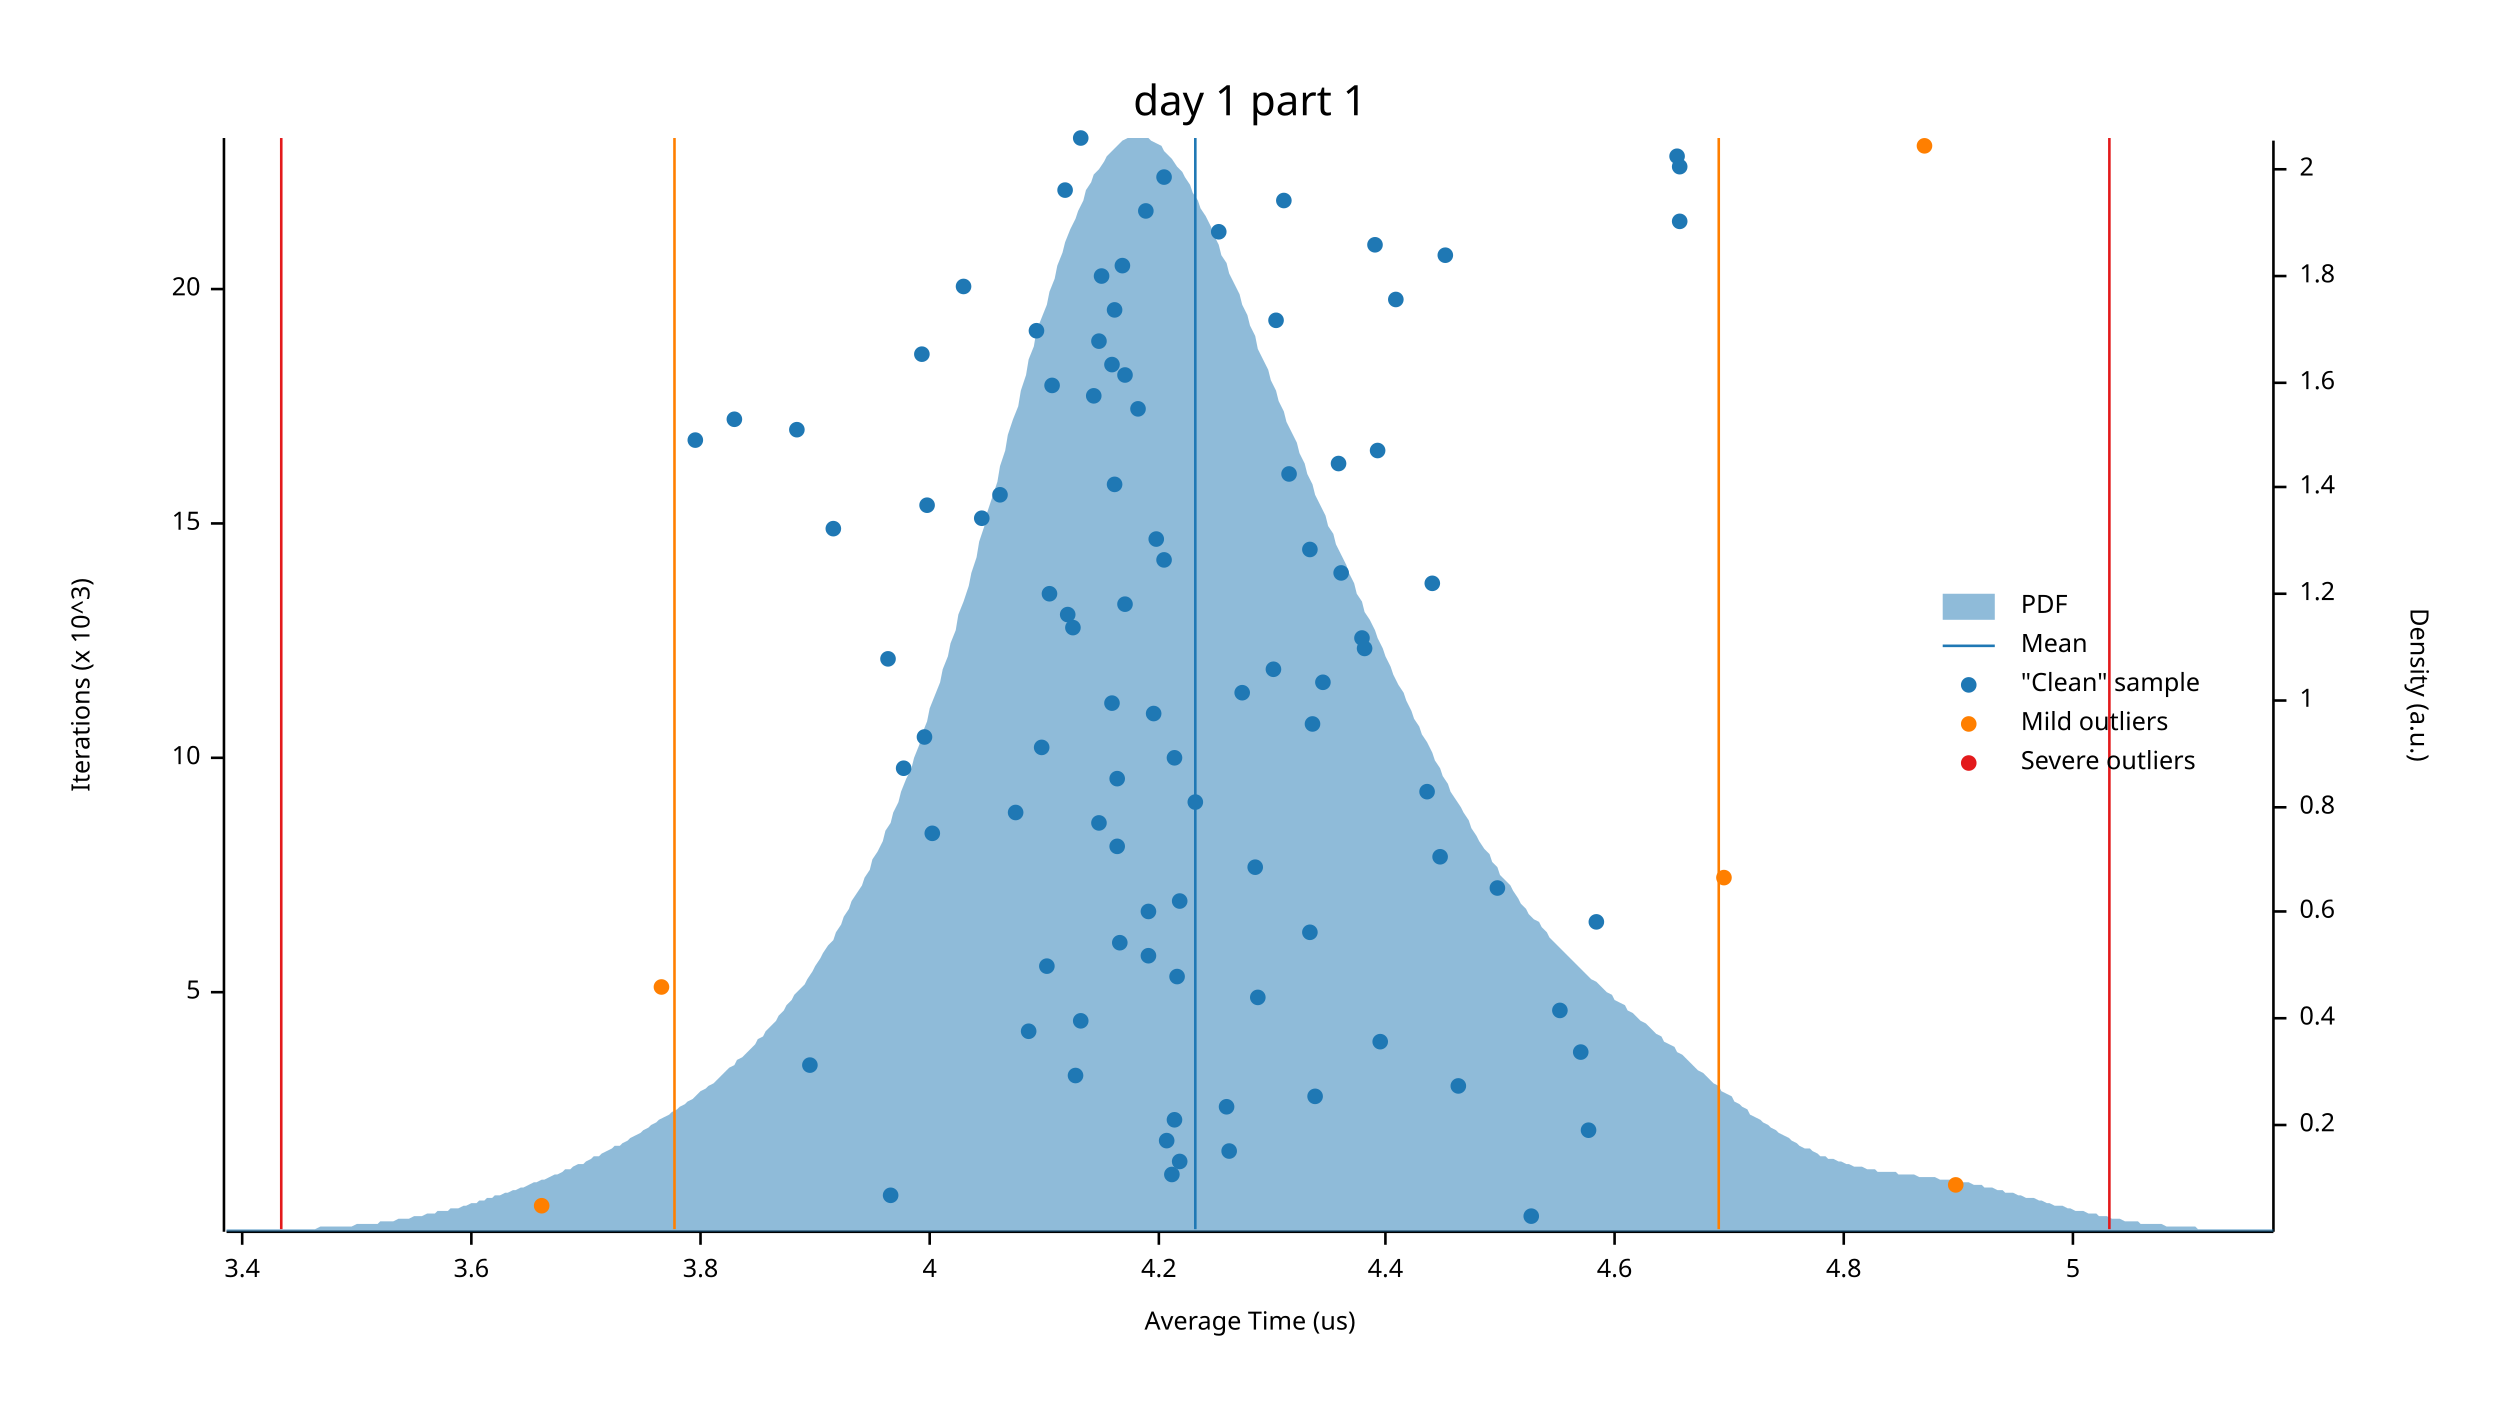
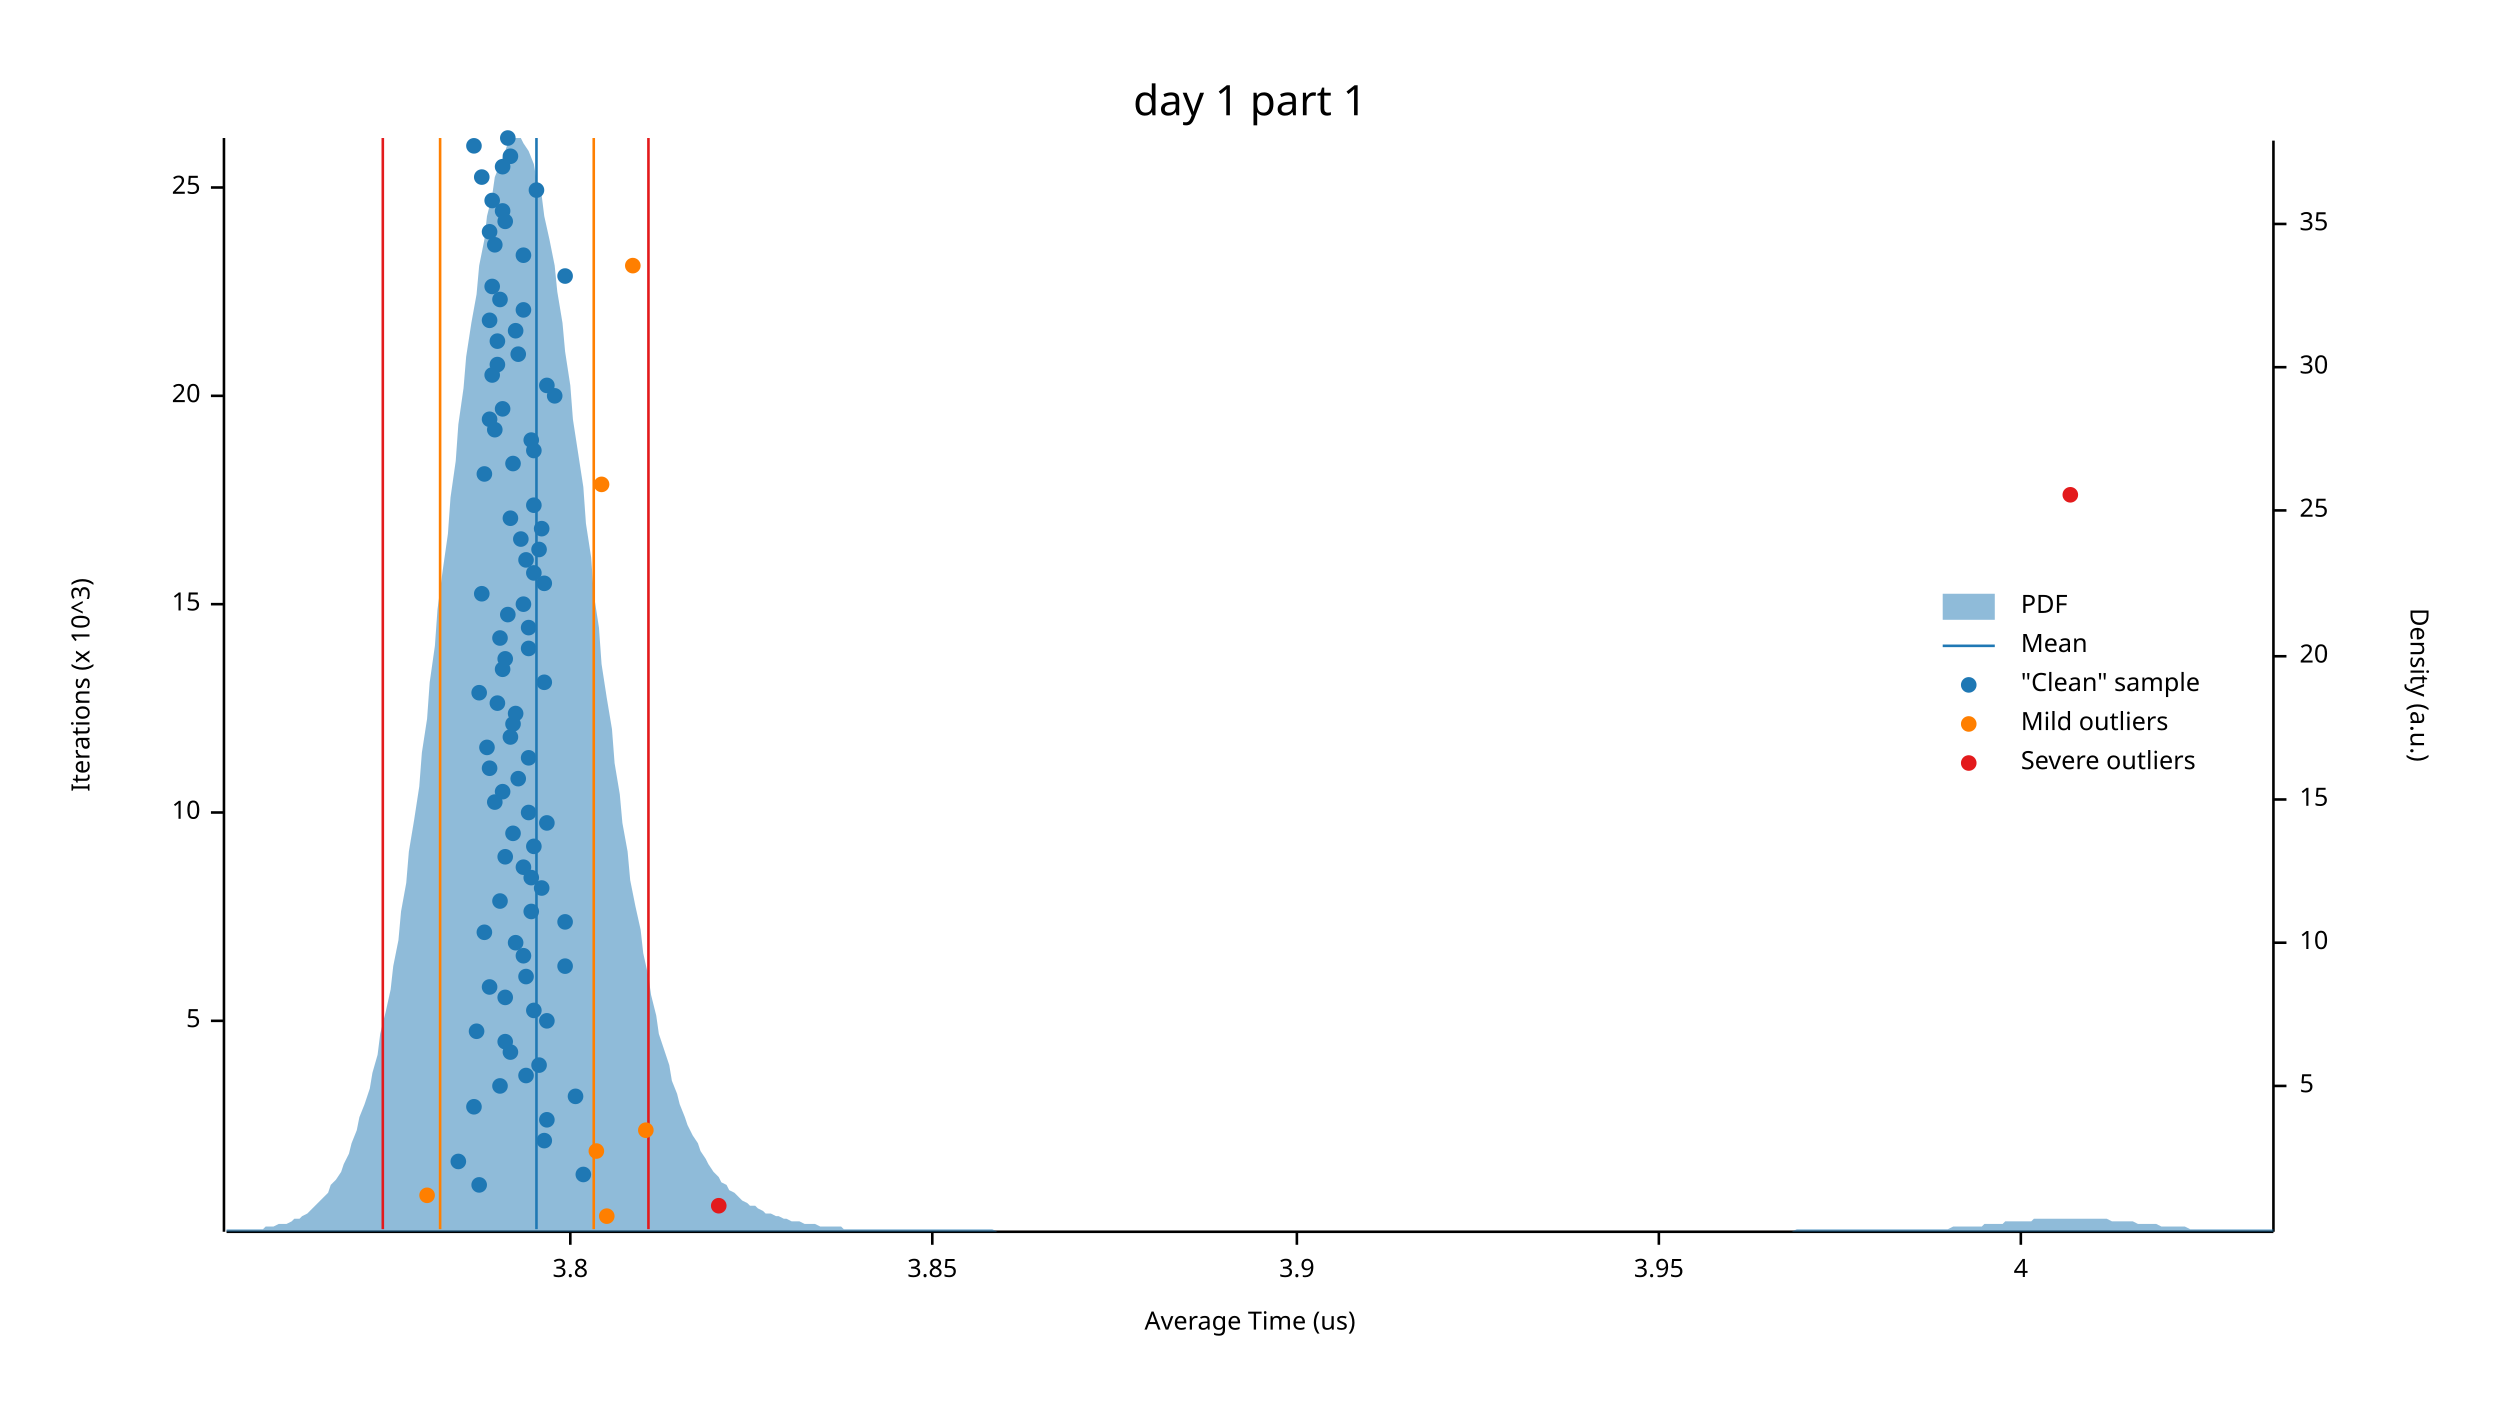
<svg xmlns="http://www.w3.org/2000/svg" width="960" height="540" viewBox="0 0 960 540">
  <text x="480" y="32" dy="0.76em" text-anchor="middle" font-family="sans-serif" font-size="16.129" opacity="1" fill="#000000">
day 1 part 1
</text>
  <text x="27" y="263" dy="0.76em" text-anchor="middle" font-family="sans-serif" font-size="9.677" opacity="1" fill="#000000" transform="rotate(270, 27, 263)">
Iterations (x 10^3)
</text>
  <text x="480" y="513" dy="-0.5ex" text-anchor="middle" font-family="sans-serif" font-size="9.677" opacity="1" fill="#000000">
Average Time (us)
</text>
  <polyline fill="none" opacity="1" stroke="#000000" stroke-width="1" points="86,53 86,473 " />
-   <text x="77" y="381" dy="0.5ex" text-anchor="end" font-family="sans-serif" font-size="9.677" opacity="1" fill="#000000">
+   <text x="77" y="392" dy="0.5ex" text-anchor="end" font-family="sans-serif" font-size="9.677" opacity="1" fill="#000000">
5
</text>
-   <polyline fill="none" opacity="1" stroke="#000000" stroke-width="1" points="81,381 86,381 " />
-   <text x="77" y="291" dy="0.5ex" text-anchor="end" font-family="sans-serif" font-size="9.677" opacity="1" fill="#000000">
+   <polyline fill="none" opacity="1" stroke="#000000" stroke-width="1" points="81,392 86,392 " />
+   <text x="77" y="312" dy="0.5ex" text-anchor="end" font-family="sans-serif" font-size="9.677" opacity="1" fill="#000000">
10
</text>
-   <polyline fill="none" opacity="1" stroke="#000000" stroke-width="1" points="81,291 86,291 " />
-   <text x="77" y="201" dy="0.5ex" text-anchor="end" font-family="sans-serif" font-size="9.677" opacity="1" fill="#000000">
+   <polyline fill="none" opacity="1" stroke="#000000" stroke-width="1" points="81,312 86,312 " />
+   <text x="77" y="232" dy="0.5ex" text-anchor="end" font-family="sans-serif" font-size="9.677" opacity="1" fill="#000000">
15
</text>
-   <polyline fill="none" opacity="1" stroke="#000000" stroke-width="1" points="81,201 86,201 " />
-   <text x="77" y="111" dy="0.5ex" text-anchor="end" font-family="sans-serif" font-size="9.677" opacity="1" fill="#000000">
+   <polyline fill="none" opacity="1" stroke="#000000" stroke-width="1" points="81,232 86,232 " />
+   <text x="77" y="152" dy="0.5ex" text-anchor="end" font-family="sans-serif" font-size="9.677" opacity="1" fill="#000000">
20
</text>
-   <polyline fill="none" opacity="1" stroke="#000000" stroke-width="1" points="81,111 86,111 " />
+   <polyline fill="none" opacity="1" stroke="#000000" stroke-width="1" points="81,152 86,152 " />
+   <text x="77" y="72" dy="0.5ex" text-anchor="end" font-family="sans-serif" font-size="9.677" opacity="1" fill="#000000">
+ 25
+ </text>
+   <polyline fill="none" opacity="1" stroke="#000000" stroke-width="1" points="81,72 86,72 " />
  <polyline fill="none" opacity="1" stroke="#000000" stroke-width="1" points="87,473 873,473 " />
-   <text x="93" y="483" dy="0.76em" text-anchor="middle" font-family="sans-serif" font-size="9.677" opacity="1" fill="#000000">
- 3.4
- </text>
-   <polyline fill="none" opacity="1" stroke="#000000" stroke-width="1" points="93,473 93,478 " />
-   <text x="181" y="483" dy="0.76em" text-anchor="middle" font-family="sans-serif" font-size="9.677" opacity="1" fill="#000000">
- 3.6
- </text>
-   <polyline fill="none" opacity="1" stroke="#000000" stroke-width="1" points="181,473 181,478 " />
-   <text x="269" y="483" dy="0.76em" text-anchor="middle" font-family="sans-serif" font-size="9.677" opacity="1" fill="#000000">
+   <text x="219" y="483" dy="0.76em" text-anchor="middle" font-family="sans-serif" font-size="9.677" opacity="1" fill="#000000">
3.8
</text>
-   <polyline fill="none" opacity="1" stroke="#000000" stroke-width="1" points="269,473 269,478 " />
-   <text x="357" y="483" dy="0.76em" text-anchor="middle" font-family="sans-serif" font-size="9.677" opacity="1" fill="#000000">
+   <polyline fill="none" opacity="1" stroke="#000000" stroke-width="1" points="219,473 219,478 " />
+   <text x="358" y="483" dy="0.76em" text-anchor="middle" font-family="sans-serif" font-size="9.677" opacity="1" fill="#000000">
+ 3.85
+ </text>
+   <polyline fill="none" opacity="1" stroke="#000000" stroke-width="1" points="358,473 358,478 " />
+   <text x="498" y="483" dy="0.76em" text-anchor="middle" font-family="sans-serif" font-size="9.677" opacity="1" fill="#000000">
+ 3.9
+ </text>
+   <polyline fill="none" opacity="1" stroke="#000000" stroke-width="1" points="498,473 498,478 " />
+   <text x="637" y="483" dy="0.76em" text-anchor="middle" font-family="sans-serif" font-size="9.677" opacity="1" fill="#000000">
+ 3.95
+ </text>
+   <polyline fill="none" opacity="1" stroke="#000000" stroke-width="1" points="637,473 637,478 " />
+   <text x="776" y="483" dy="0.76em" text-anchor="middle" font-family="sans-serif" font-size="9.677" opacity="1" fill="#000000">
4
</text>
-   <polyline fill="none" opacity="1" stroke="#000000" stroke-width="1" points="357,473 357,478 " />
-   <text x="445" y="483" dy="0.76em" text-anchor="middle" font-family="sans-serif" font-size="9.677" opacity="1" fill="#000000">
- 4.2
- </text>
-   <polyline fill="none" opacity="1" stroke="#000000" stroke-width="1" points="445,473 445,478 " />
-   <text x="532" y="483" dy="0.76em" text-anchor="middle" font-family="sans-serif" font-size="9.677" opacity="1" fill="#000000">
- 4.4
- </text>
-   <polyline fill="none" opacity="1" stroke="#000000" stroke-width="1" points="532,473 532,478 " />
-   <text x="620" y="483" dy="0.76em" text-anchor="middle" font-family="sans-serif" font-size="9.677" opacity="1" fill="#000000">
- 4.6
- </text>
-   <polyline fill="none" opacity="1" stroke="#000000" stroke-width="1" points="620,473 620,478 " />
-   <text x="708" y="483" dy="0.76em" text-anchor="middle" font-family="sans-serif" font-size="9.677" opacity="1" fill="#000000">
- 4.8
- </text>
-   <polyline fill="none" opacity="1" stroke="#000000" stroke-width="1" points="708,473 708,478 " />
-   <text x="796" y="483" dy="0.76em" text-anchor="middle" font-family="sans-serif" font-size="9.677" opacity="1" fill="#000000">
- 5
- </text>
-   <polyline fill="none" opacity="1" stroke="#000000" stroke-width="1" points="796,473 796,478 " />
+   <polyline fill="none" opacity="1" stroke="#000000" stroke-width="1" points="776,473 776,478 " />
  <text x="933" y="263" dy="0.76em" text-anchor="middle" font-family="sans-serif" font-size="9.677" opacity="1" fill="#000000" transform="rotate(90, 933, 263)">
Density (a.u.)
</text>
  <polyline fill="none" opacity="1" stroke="#000000" stroke-width="1" points="873,54 873,473 " />
-   <text x="883" y="432" dy="0.5ex" text-anchor="start" font-family="sans-serif" font-size="9.677" opacity="1" fill="#000000">
- 0.2
- </text>
-   <polyline fill="none" opacity="1" stroke="#000000" stroke-width="1" points="873,432 878,432 " />
-   <text x="883" y="391" dy="0.5ex" text-anchor="start" font-family="sans-serif" font-size="9.677" opacity="1" fill="#000000">
- 0.4
- </text>
-   <polyline fill="none" opacity="1" stroke="#000000" stroke-width="1" points="873,391 878,391 " />
-   <text x="883" y="350" dy="0.5ex" text-anchor="start" font-family="sans-serif" font-size="9.677" opacity="1" fill="#000000">
- 0.6
- </text>
-   <polyline fill="none" opacity="1" stroke="#000000" stroke-width="1" points="873,350 878,350 " />
-   <text x="883" y="310" dy="0.5ex" text-anchor="start" font-family="sans-serif" font-size="9.677" opacity="1" fill="#000000">
- 0.8
- </text>
-   <polyline fill="none" opacity="1" stroke="#000000" stroke-width="1" points="873,310 878,310 " />
-   <text x="883" y="269" dy="0.5ex" text-anchor="start" font-family="sans-serif" font-size="9.677" opacity="1" fill="#000000">
- 1
- </text>
-   <polyline fill="none" opacity="1" stroke="#000000" stroke-width="1" points="873,269 878,269 " />
-   <text x="883" y="228" dy="0.5ex" text-anchor="start" font-family="sans-serif" font-size="9.677" opacity="1" fill="#000000">
- 1.2
- </text>
-   <polyline fill="none" opacity="1" stroke="#000000" stroke-width="1" points="873,228 878,228 " />
-   <text x="883" y="187" dy="0.5ex" text-anchor="start" font-family="sans-serif" font-size="9.677" opacity="1" fill="#000000">
- 1.4
- </text>
-   <polyline fill="none" opacity="1" stroke="#000000" stroke-width="1" points="873,187 878,187 " />
-   <text x="883" y="147" dy="0.5ex" text-anchor="start" font-family="sans-serif" font-size="9.677" opacity="1" fill="#000000">
- 1.6
- </text>
-   <polyline fill="none" opacity="1" stroke="#000000" stroke-width="1" points="873,147 878,147 " />
-   <text x="883" y="106" dy="0.5ex" text-anchor="start" font-family="sans-serif" font-size="9.677" opacity="1" fill="#000000">
- 1.8
- </text>
-   <polyline fill="none" opacity="1" stroke="#000000" stroke-width="1" points="873,106 878,106 " />
-   <text x="883" y="65" dy="0.5ex" text-anchor="start" font-family="sans-serif" font-size="9.677" opacity="1" fill="#000000">
- 2
- </text>
-   <polyline fill="none" opacity="1" stroke="#000000" stroke-width="1" points="873,65 878,65 " />
-   <polygon opacity="0.5" fill="#1F78B4" points="87,472 88,472 90,472 91,472 93,472 94,472 96,472 98,472 99,472 101,472 102,472 104,472 105,472 107,472 109,472 110,472 112,472 113,472 115,472 116,472 118,472 120,472 121,472 123,471 124,471 126,471 127,471 129,471 131,471 132,471 134,471 135,471 137,470 138,470 140,470 142,470 143,470 145,470 146,469 148,469 150,469 151,469 153,468 154,468 156,468 157,468 159,467 161,467 162,467 164,466 165,466 167,466 168,465 170,465 172,465 173,464 175,464 176,464 178,463 179,463 181,462 183,462 184,461 186,461 187,460 189,460 190,459 192,459 194,458 195,458 197,457 198,457 200,456 201,456 203,455 205,454 206,454 208,453 209,453 211,452 213,451 214,451 216,450 217,449 219,449 220,448 222,447 224,447 225,446 227,445 228,444 230,444 231,443 233,442 235,441 236,440 238,440 239,439 241,438 242,437 244,436 246,435 247,434 249,433 250,432 252,431 253,430 255,429 257,428 258,427 260,426 261,425 263,424 264,423 266,422 268,420 269,419 271,418 272,417 274,416 276,414 277,413 279,411 280,410 282,409 283,407 285,406 287,404 288,403 290,401 291,399 293,398 294,396 296,394 298,392 299,390 301,388 302,386 304,384 305,382 307,380 309,378 310,376 312,373 313,371 315,368 316,366 318,363 320,361 321,358 323,355 324,352 326,349 327,346 329,343 331,340 332,337 334,334 335,330 337,327 339,323 340,319 342,316 343,312 345,308 346,304 348,299 350,295 351,291 353,286 354,282 356,277 357,272 359,267 361,262 362,257 364,252 365,247 367,242 368,236 370,231 372,225 373,220 375,214 376,208 378,202 379,197 381,191 383,185 384,179 386,173 387,167 389,161 391,156 392,150 394,144 395,138 397,133 398,127 400,122 402,117 403,112 405,107 406,102 408,97 409,93 411,88 413,84 414,81 416,77 417,73 419,70 420,67 422,65 424,62 425,60 427,58 428,57 430,55 431,54 433,53 435,53 436,53 438,53 439,53 441,53 442,54 444,55 446,56 447,58 449,60 450,61 452,64 454,66 455,68 457,71 458,74 460,77 461,80 463,83 465,87 466,90 468,94 469,98 471,101 472,105 474,109 476,113 477,117 479,121 480,125 482,129 483,134 485,138 487,142 488,146 490,150 491,154 493,158 494,162 496,166 498,170 499,174 501,178 502,182 504,186 505,190 507,194 509,198 510,202 512,205 513,209 515,213 517,217 518,220 520,224 521,228 523,231 524,235 526,238 528,242 529,245 531,249 532,252 534,256 535,259 537,263 539,266 540,269 542,273 543,276 545,279 546,282 548,285 550,289 551,292 553,295 554,298 556,301 557,304 559,307 561,310 562,312 564,315 565,318 567,321 568,323 570,326 572,328 573,331 575,333 576,336 578,338 580,340 581,342 583,345 584,347 586,349 587,351 589,353 591,354 592,356 594,358 595,360 597,362 598,363 600,365 602,367 603,368 605,370 606,371 608,373 609,374 611,376 613,377 614,378 616,380 617,381 619,382 620,384 622,385 624,386 625,388 627,389 628,390 630,392 632,393 633,394 635,396 636,397 638,398 639,400 641,401 643,402 644,404 646,405 647,406 649,408 650,409 652,411 654,412 655,413 657,415 658,416 660,417 661,419 663,420 665,421 666,423 668,424 669,425 671,426 672,428 674,429 676,430 677,431 679,432 680,433 682,434 683,435 685,436 687,437 688,438 690,439 691,440 693,441 695,441 696,442 698,443 699,444 701,444 702,445 704,445 706,446 707,446 709,447 710,447 712,448 713,448 715,448 717,449 718,449 720,449 721,450 723,450 724,450 726,450 728,450 729,451 731,451 732,451 734,451 735,451 737,452 739,452 740,452 742,452 743,452 745,453 746,453 748,453 750,453 751,454 753,454 754,454 756,454 758,455 759,455 761,455 762,456 764,456 765,456 767,457 769,457 770,458 772,458 773,458 775,459 776,459 778,460 780,460 781,460 783,461 784,461 786,462 787,462 789,463 791,463 792,463 794,464 795,464 797,465 798,465 800,465 802,466 803,466 805,466 806,467 808,467 809,467 811,468 813,468 814,468 816,469 817,469 819,469 821,469 822,470 824,470 825,470 827,470 828,470 830,470 832,471 833,471 835,471 836,471 838,471 839,471 841,471 843,471 844,472 846,472 847,472 849,472 850,472 852,472 854,472 855,472 857,472 858,472 860,472 861,472 863,472 865,472 866,472 868,472 869,472 871,472 873,472 873,473 87,473 " />
-   <polyline fill="none" opacity="1" stroke="#1F78B4" stroke-width="1" points="459,472 459,53 " />
-   <polyline fill="none" opacity="1" stroke="#FF7F00" stroke-width="1" points="259,472 259,53 " />
-   <polyline fill="none" opacity="1" stroke="#FF7F00" stroke-width="1" points="660,472 660,53 " />
-   <polyline fill="none" opacity="1" stroke="#E31A1C" stroke-width="1" points="108,472 108,53 " />
-   <polyline fill="none" opacity="1" stroke="#E31A1C" stroke-width="1" points="810,472 810,53 " />
-   <circle cx="588" cy="467" r="3" opacity="1" fill="#1F78B4" stroke="none" />
-   <circle cx="342" cy="459" r="3" opacity="1" fill="#1F78B4" stroke="none" />
-   <circle cx="450" cy="451" r="3" opacity="1" fill="#1F78B4" stroke="none" />
-   <circle cx="453" cy="446" r="3" opacity="1" fill="#1F78B4" stroke="none" />
-   <circle cx="472" cy="442" r="3" opacity="1" fill="#1F78B4" stroke="none" />
-   <circle cx="448" cy="438" r="3" opacity="1" fill="#1F78B4" stroke="none" />
-   <circle cx="610" cy="434" r="3" opacity="1" fill="#1F78B4" stroke="none" />
-   <circle cx="451" cy="430" r="3" opacity="1" fill="#1F78B4" stroke="none" />
-   <circle cx="471" cy="425" r="3" opacity="1" fill="#1F78B4" stroke="none" />
-   <circle cx="505" cy="421" r="3" opacity="1" fill="#1F78B4" stroke="none" />
-   <circle cx="560" cy="417" r="3" opacity="1" fill="#1F78B4" stroke="none" />
-   <circle cx="413" cy="413" r="3" opacity="1" fill="#1F78B4" stroke="none" />
-   <circle cx="311" cy="409" r="3" opacity="1" fill="#1F78B4" stroke="none" />
-   <circle cx="607" cy="404" r="3" opacity="1" fill="#1F78B4" stroke="none" />
-   <circle cx="530" cy="400" r="3" opacity="1" fill="#1F78B4" stroke="none" />
-   <circle cx="395" cy="396" r="3" opacity="1" fill="#1F78B4" stroke="none" />
-   <circle cx="415" cy="392" r="3" opacity="1" fill="#1F78B4" stroke="none" />
-   <circle cx="599" cy="388" r="3" opacity="1" fill="#1F78B4" stroke="none" />
-   <circle cx="483" cy="383" r="3" opacity="1" fill="#1F78B4" stroke="none" />
-   <circle cx="452" cy="375" r="3" opacity="1" fill="#1F78B4" stroke="none" />
-   <circle cx="402" cy="371" r="3" opacity="1" fill="#1F78B4" stroke="none" />
-   <circle cx="441" cy="367" r="3" opacity="1" fill="#1F78B4" stroke="none" />
-   <circle cx="430" cy="362" r="3" opacity="1" fill="#1F78B4" stroke="none" />
-   <circle cx="503" cy="358" r="3" opacity="1" fill="#1F78B4" stroke="none" />
-   <circle cx="613" cy="354" r="3" opacity="1" fill="#1F78B4" stroke="none" />
-   <circle cx="441" cy="350" r="3" opacity="1" fill="#1F78B4" stroke="none" />
-   <circle cx="453" cy="346" r="3" opacity="1" fill="#1F78B4" stroke="none" />
-   <circle cx="575" cy="341" r="3" opacity="1" fill="#1F78B4" stroke="none" />
-   <circle cx="482" cy="333" r="3" opacity="1" fill="#1F78B4" stroke="none" />
-   <circle cx="553" cy="329" r="3" opacity="1" fill="#1F78B4" stroke="none" />
-   <circle cx="429" cy="325" r="3" opacity="1" fill="#1F78B4" stroke="none" />
-   <circle cx="358" cy="320" r="3" opacity="1" fill="#1F78B4" stroke="none" />
-   <circle cx="422" cy="316" r="3" opacity="1" fill="#1F78B4" stroke="none" />
-   <circle cx="390" cy="312" r="3" opacity="1" fill="#1F78B4" stroke="none" />
-   <circle cx="459" cy="308" r="3" opacity="1" fill="#1F78B4" stroke="none" />
-   <circle cx="548" cy="304" r="3" opacity="1" fill="#1F78B4" stroke="none" />
-   <circle cx="429" cy="299" r="3" opacity="1" fill="#1F78B4" stroke="none" />
-   <circle cx="347" cy="295" r="3" opacity="1" fill="#1F78B4" stroke="none" />
-   <circle cx="451" cy="291" r="3" opacity="1" fill="#1F78B4" stroke="none" />
-   <circle cx="400" cy="287" r="3" opacity="1" fill="#1F78B4" stroke="none" />
-   <circle cx="355" cy="283" r="3" opacity="1" fill="#1F78B4" stroke="none" />
-   <circle cx="504" cy="278" r="3" opacity="1" fill="#1F78B4" stroke="none" />
-   <circle cx="443" cy="274" r="3" opacity="1" fill="#1F78B4" stroke="none" />
-   <circle cx="427" cy="270" r="3" opacity="1" fill="#1F78B4" stroke="none" />
-   <circle cx="477" cy="266" r="3" opacity="1" fill="#1F78B4" stroke="none" />
-   <circle cx="508" cy="262" r="3" opacity="1" fill="#1F78B4" stroke="none" />
-   <circle cx="489" cy="257" r="3" opacity="1" fill="#1F78B4" stroke="none" />
-   <circle cx="341" cy="253" r="3" opacity="1" fill="#1F78B4" stroke="none" />
-   <circle cx="524" cy="249" r="3" opacity="1" fill="#1F78B4" stroke="none" />
-   <circle cx="523" cy="245" r="3" opacity="1" fill="#1F78B4" stroke="none" />
-   <circle cx="412" cy="241" r="3" opacity="1" fill="#1F78B4" stroke="none" />
-   <circle cx="410" cy="236" r="3" opacity="1" fill="#1F78B4" stroke="none" />
-   <circle cx="432" cy="232" r="3" opacity="1" fill="#1F78B4" stroke="none" />
-   <circle cx="403" cy="228" r="3" opacity="1" fill="#1F78B4" stroke="none" />
-   <circle cx="550" cy="224" r="3" opacity="1" fill="#1F78B4" stroke="none" />
-   <circle cx="515" cy="220" r="3" opacity="1" fill="#1F78B4" stroke="none" />
-   <circle cx="447" cy="215" r="3" opacity="1" fill="#1F78B4" stroke="none" />
-   <circle cx="503" cy="211" r="3" opacity="1" fill="#1F78B4" stroke="none" />
-   <circle cx="444" cy="207" r="3" opacity="1" fill="#1F78B4" stroke="none" />
-   <circle cx="320" cy="203" r="3" opacity="1" fill="#1F78B4" stroke="none" />
-   <circle cx="377" cy="199" r="3" opacity="1" fill="#1F78B4" stroke="none" />
-   <circle cx="356" cy="194" r="3" opacity="1" fill="#1F78B4" stroke="none" />
-   <circle cx="384" cy="190" r="3" opacity="1" fill="#1F78B4" stroke="none" />
-   <circle cx="428" cy="186" r="3" opacity="1" fill="#1F78B4" stroke="none" />
-   <circle cx="495" cy="182" r="3" opacity="1" fill="#1F78B4" stroke="none" />
-   <circle cx="514" cy="178" r="3" opacity="1" fill="#1F78B4" stroke="none" />
-   <circle cx="529" cy="173" r="3" opacity="1" fill="#1F78B4" stroke="none" />
-   <circle cx="267" cy="169" r="3" opacity="1" fill="#1F78B4" stroke="none" />
-   <circle cx="306" cy="165" r="3" opacity="1" fill="#1F78B4" stroke="none" />
-   <circle cx="282" cy="161" r="3" opacity="1" fill="#1F78B4" stroke="none" />
-   <circle cx="437" cy="157" r="3" opacity="1" fill="#1F78B4" stroke="none" />
-   <circle cx="420" cy="152" r="3" opacity="1" fill="#1F78B4" stroke="none" />
-   <circle cx="404" cy="148" r="3" opacity="1" fill="#1F78B4" stroke="none" />
-   <circle cx="432" cy="144" r="3" opacity="1" fill="#1F78B4" stroke="none" />
-   <circle cx="427" cy="140" r="3" opacity="1" fill="#1F78B4" stroke="none" />
-   <circle cx="354" cy="136" r="3" opacity="1" fill="#1F78B4" stroke="none" />
-   <circle cx="422" cy="131" r="3" opacity="1" fill="#1F78B4" stroke="none" />
-   <circle cx="398" cy="127" r="3" opacity="1" fill="#1F78B4" stroke="none" />
-   <circle cx="490" cy="123" r="3" opacity="1" fill="#1F78B4" stroke="none" />
-   <circle cx="428" cy="119" r="3" opacity="1" fill="#1F78B4" stroke="none" />
-   <circle cx="536" cy="115" r="3" opacity="1" fill="#1F78B4" stroke="none" />
-   <circle cx="370" cy="110" r="3" opacity="1" fill="#1F78B4" stroke="none" />
-   <circle cx="423" cy="106" r="3" opacity="1" fill="#1F78B4" stroke="none" />
-   <circle cx="431" cy="102" r="3" opacity="1" fill="#1F78B4" stroke="none" />
-   <circle cx="555" cy="98" r="3" opacity="1" fill="#1F78B4" stroke="none" />
-   <circle cx="528" cy="94" r="3" opacity="1" fill="#1F78B4" stroke="none" />
-   <circle cx="468" cy="89" r="3" opacity="1" fill="#1F78B4" stroke="none" />
-   <circle cx="645" cy="85" r="3" opacity="1" fill="#1F78B4" stroke="none" />
-   <circle cx="440" cy="81" r="3" opacity="1" fill="#1F78B4" stroke="none" />
-   <circle cx="493" cy="77" r="3" opacity="1" fill="#1F78B4" stroke="none" />
-   <circle cx="409" cy="73" r="3" opacity="1" fill="#1F78B4" stroke="none" />
-   <circle cx="447" cy="68" r="3" opacity="1" fill="#1F78B4" stroke="none" />
-   <circle cx="645" cy="64" r="3" opacity="1" fill="#1F78B4" stroke="none" />
-   <circle cx="644" cy="60" r="3" opacity="1" fill="#1F78B4" stroke="none" />
-   <circle cx="415" cy="53" r="3" opacity="1" fill="#1F78B4" stroke="none" />
-   <circle cx="208" cy="463" r="3" opacity="1" fill="#FF7F00" stroke="none" />
-   <circle cx="751" cy="455" r="3" opacity="1" fill="#FF7F00" stroke="none" />
-   <circle cx="254" cy="379" r="3" opacity="1" fill="#FF7F00" stroke="none" />
-   <circle cx="662" cy="337" r="3" opacity="1" fill="#FF7F00" stroke="none" />
-   <circle cx="739" cy="56" r="3" opacity="1" fill="#FF7F00" stroke="none" />
+   <text x="883" y="417" dy="0.5ex" text-anchor="start" font-family="sans-serif" font-size="9.677" opacity="1" fill="#000000">
+ 5
+ </text>
+   <polyline fill="none" opacity="1" stroke="#000000" stroke-width="1" points="873,417 878,417 " />
+   <text x="883" y="362" dy="0.5ex" text-anchor="start" font-family="sans-serif" font-size="9.677" opacity="1" fill="#000000">
+ 10
+ </text>
+   <polyline fill="none" opacity="1" stroke="#000000" stroke-width="1" points="873,362 878,362 " />
+   <text x="883" y="307" dy="0.5ex" text-anchor="start" font-family="sans-serif" font-size="9.677" opacity="1" fill="#000000">
+ 15
+ </text>
+   <polyline fill="none" opacity="1" stroke="#000000" stroke-width="1" points="873,307 878,307 " />
+   <text x="883" y="252" dy="0.5ex" text-anchor="start" font-family="sans-serif" font-size="9.677" opacity="1" fill="#000000">
+ 20
+ </text>
+   <polyline fill="none" opacity="1" stroke="#000000" stroke-width="1" points="873,252 878,252 " />
+   <text x="883" y="196" dy="0.5ex" text-anchor="start" font-family="sans-serif" font-size="9.677" opacity="1" fill="#000000">
+ 25
+ </text>
+   <polyline fill="none" opacity="1" stroke="#000000" stroke-width="1" points="873,196 878,196 " />
+   <text x="883" y="141" dy="0.5ex" text-anchor="start" font-family="sans-serif" font-size="9.677" opacity="1" fill="#000000">
+ 30
+ </text>
+   <polyline fill="none" opacity="1" stroke="#000000" stroke-width="1" points="873,141 878,141 " />
+   <text x="883" y="86" dy="0.5ex" text-anchor="start" font-family="sans-serif" font-size="9.677" opacity="1" fill="#000000">
+ 35
+ </text>
+   <polyline fill="none" opacity="1" stroke="#000000" stroke-width="1" points="873,86 878,86 " />
+   <polygon opacity="0.5" fill="#1F78B4" points="87,472 88,472 90,472 91,472 93,472 94,472 96,472 98,472 99,472 101,472 102,471 104,471 105,471 107,470 109,470 110,470 112,469 113,468 115,468 116,467 118,466 120,464 121,463 123,461 124,460 126,458 127,455 129,453 131,450 132,447 134,443 135,439 137,434 138,429 140,424 142,418 143,412 145,405 146,397 148,389 150,380 151,371 153,361 154,350 156,339 157,327 159,315 161,302 162,289 164,276 165,262 167,248 168,234 170,219 172,205 173,191 175,177 176,163 178,149 179,137 181,124 183,113 184,102 186,92 187,83 189,75 190,68 192,63 194,58 195,55 197,53 198,53 200,53 201,55 203,58 205,63 206,69 208,75 209,83 211,92 213,102 214,112 216,124 217,135 219,148 220,161 222,174 224,187 225,201 227,214 228,228 230,241 231,255 233,268 235,280 236,293 238,305 239,316 241,327 242,338 244,348 246,357 247,366 249,375 250,382 252,390 253,397 255,403 257,409 258,415 260,420 261,424 263,429 264,432 266,436 268,439 269,442 271,445 272,447 274,450 276,452 277,454 279,455 280,457 282,458 283,459 285,461 287,462 288,463 290,463 291,464 293,465 294,466 296,466 298,467 299,467 301,468 302,468 304,469 305,469 307,469 309,470 310,470 312,470 313,470 315,471 316,471 318,471 320,471 321,471 323,471 324,472 326,472 327,472 329,472 331,472 332,472 334,472 335,472 337,472 339,472 340,472 342,472 343,472 345,472 346,472 348,472 350,472 351,472 353,472 354,472 356,472 357,472 359,472 361,472 362,472 364,472 365,472 367,472 368,472 370,472 372,472 373,472 375,472 376,472 378,472 379,472 381,472 383,473 384,473 386,473 387,473 389,473 391,473 392,473 394,473 395,473 397,473 398,473 400,473 402,473 403,473 405,473 406,473 408,473 409,473 411,473 413,473 414,473 416,473 417,473 419,473 420,473 422,473 424,473 425,473 427,473 428,473 430,473 431,473 433,473 435,473 436,473 438,473 439,473 441,473 442,473 444,473 446,473 447,473 449,473 450,473 452,473 454,473 455,473 457,473 458,473 460,473 461,473 463,473 465,473 466,473 468,473 469,473 471,473 472,473 474,473 476,473 477,473 479,473 480,473 482,473 483,473 485,473 487,473 488,473 490,473 491,473 493,473 494,473 496,473 498,473 499,473 501,473 502,473 504,473 505,473 507,473 509,473 510,473 512,473 513,473 515,473 517,473 518,473 520,473 521,473 523,473 524,473 526,473 528,473 529,473 531,473 532,473 534,473 535,473 537,473 539,473 540,473 542,473 543,473 545,473 546,473 548,473 550,473 551,473 553,473 554,473 556,473 557,473 559,473 561,473 562,473 564,473 565,473 567,473 568,473 570,473 572,473 573,473 575,473 576,473 578,473 580,473 581,473 583,473 584,473 586,473 587,473 589,473 591,473 592,473 594,473 595,473 597,473 598,473 600,473 602,473 603,473 605,473 606,473 608,473 609,473 611,473 613,473 614,473 616,473 617,473 619,473 620,473 622,473 624,473 625,473 627,473 628,473 630,473 632,473 633,473 635,473 636,473 638,473 639,473 641,473 643,473 644,473 646,473 647,473 649,473 650,473 652,473 654,473 655,473 657,473 658,473 660,473 661,473 663,473 665,473 666,473 668,473 669,473 671,473 672,473 674,473 676,473 677,473 679,473 680,473 682,473 683,473 685,473 687,473 688,473 690,472 691,472 693,472 695,472 696,472 698,472 699,472 701,472 702,472 704,472 706,472 707,472 709,472 710,472 712,472 713,472 715,472 717,472 718,472 720,472 721,472 723,472 724,472 726,472 728,472 729,472 731,472 732,472 734,472 735,472 737,472 739,472 740,472 742,472 743,472 745,472 746,472 748,472 750,471 751,471 753,471 754,471 756,471 758,471 759,471 761,471 762,470 764,470 765,470 767,470 769,470 770,469 772,469 773,469 775,469 776,469 778,469 780,469 781,468 783,468 784,468 786,468 787,468 789,468 791,468 792,468 794,468 795,468 797,468 798,468 800,468 802,468 803,468 805,468 806,468 808,468 809,468 811,469 813,469 814,469 816,469 817,469 819,469 821,470 822,470 824,470 825,470 827,470 828,470 830,471 832,471 833,471 835,471 836,471 838,471 839,471 841,472 843,472 844,472 846,472 847,472 849,472 850,472 852,472 854,472 855,472 857,472 858,472 860,472 861,472 863,472 865,472 866,472 868,472 869,472 871,472 873,472 873,473 87,473 " />
+   <polyline fill="none" opacity="1" stroke="#1F78B4" stroke-width="1" points="206,472 206,53 " />
+   <polyline fill="none" opacity="1" stroke="#FF7F00" stroke-width="1" points="169,472 169,53 " />
+   <polyline fill="none" opacity="1" stroke="#FF7F00" stroke-width="1" points="228,472 228,53 " />
+   <polyline fill="none" opacity="1" stroke="#E31A1C" stroke-width="1" points="147,472 147,53 " />
+   <polyline fill="none" opacity="1" stroke="#E31A1C" stroke-width="1" points="249,472 249,53 " />
+   <circle cx="184" cy="455" r="3" opacity="1" fill="#1F78B4" stroke="none" />
+   <circle cx="224" cy="451" r="3" opacity="1" fill="#1F78B4" stroke="none" />
+   <circle cx="176" cy="446" r="3" opacity="1" fill="#1F78B4" stroke="none" />
+   <circle cx="209" cy="438" r="3" opacity="1" fill="#1F78B4" stroke="none" />
+   <circle cx="210" cy="430" r="3" opacity="1" fill="#1F78B4" stroke="none" />
+   <circle cx="182" cy="425" r="3" opacity="1" fill="#1F78B4" stroke="none" />
+   <circle cx="221" cy="421" r="3" opacity="1" fill="#1F78B4" stroke="none" />
+   <circle cx="192" cy="417" r="3" opacity="1" fill="#1F78B4" stroke="none" />
+   <circle cx="202" cy="413" r="3" opacity="1" fill="#1F78B4" stroke="none" />
+   <circle cx="207" cy="409" r="3" opacity="1" fill="#1F78B4" stroke="none" />
+   <circle cx="196" cy="404" r="3" opacity="1" fill="#1F78B4" stroke="none" />
+   <circle cx="194" cy="400" r="3" opacity="1" fill="#1F78B4" stroke="none" />
+   <circle cx="183" cy="396" r="3" opacity="1" fill="#1F78B4" stroke="none" />
+   <circle cx="210" cy="392" r="3" opacity="1" fill="#1F78B4" stroke="none" />
+   <circle cx="205" cy="388" r="3" opacity="1" fill="#1F78B4" stroke="none" />
+   <circle cx="194" cy="383" r="3" opacity="1" fill="#1F78B4" stroke="none" />
+   <circle cx="188" cy="379" r="3" opacity="1" fill="#1F78B4" stroke="none" />
+   <circle cx="202" cy="375" r="3" opacity="1" fill="#1F78B4" stroke="none" />
+   <circle cx="217" cy="371" r="3" opacity="1" fill="#1F78B4" stroke="none" />
+   <circle cx="201" cy="367" r="3" opacity="1" fill="#1F78B4" stroke="none" />
+   <circle cx="198" cy="362" r="3" opacity="1" fill="#1F78B4" stroke="none" />
+   <circle cx="186" cy="358" r="3" opacity="1" fill="#1F78B4" stroke="none" />
+   <circle cx="217" cy="354" r="3" opacity="1" fill="#1F78B4" stroke="none" />
+   <circle cx="204" cy="350" r="3" opacity="1" fill="#1F78B4" stroke="none" />
+   <circle cx="192" cy="346" r="3" opacity="1" fill="#1F78B4" stroke="none" />
+   <circle cx="208" cy="341" r="3" opacity="1" fill="#1F78B4" stroke="none" />
+   <circle cx="204" cy="337" r="3" opacity="1" fill="#1F78B4" stroke="none" />
+   <circle cx="201" cy="333" r="3" opacity="1" fill="#1F78B4" stroke="none" />
+   <circle cx="194" cy="329" r="3" opacity="1" fill="#1F78B4" stroke="none" />
+   <circle cx="205" cy="325" r="3" opacity="1" fill="#1F78B4" stroke="none" />
+   <circle cx="197" cy="320" r="3" opacity="1" fill="#1F78B4" stroke="none" />
+   <circle cx="210" cy="316" r="3" opacity="1" fill="#1F78B4" stroke="none" />
+   <circle cx="203" cy="312" r="3" opacity="1" fill="#1F78B4" stroke="none" />
+   <circle cx="190" cy="308" r="3" opacity="1" fill="#1F78B4" stroke="none" />
+   <circle cx="193" cy="304" r="3" opacity="1" fill="#1F78B4" stroke="none" />
+   <circle cx="199" cy="299" r="3" opacity="1" fill="#1F78B4" stroke="none" />
+   <circle cx="188" cy="295" r="3" opacity="1" fill="#1F78B4" stroke="none" />
+   <circle cx="203" cy="291" r="3" opacity="1" fill="#1F78B4" stroke="none" />
+   <circle cx="187" cy="287" r="3" opacity="1" fill="#1F78B4" stroke="none" />
+   <circle cx="196" cy="283" r="3" opacity="1" fill="#1F78B4" stroke="none" />
+   <circle cx="197" cy="278" r="3" opacity="1" fill="#1F78B4" stroke="none" />
+   <circle cx="198" cy="274" r="3" opacity="1" fill="#1F78B4" stroke="none" />
+   <circle cx="191" cy="270" r="3" opacity="1" fill="#1F78B4" stroke="none" />
+   <circle cx="184" cy="266" r="3" opacity="1" fill="#1F78B4" stroke="none" />
+   <circle cx="209" cy="262" r="3" opacity="1" fill="#1F78B4" stroke="none" />
+   <circle cx="193" cy="257" r="3" opacity="1" fill="#1F78B4" stroke="none" />
+   <circle cx="194" cy="253" r="3" opacity="1" fill="#1F78B4" stroke="none" />
+   <circle cx="203" cy="249" r="3" opacity="1" fill="#1F78B4" stroke="none" />
+   <circle cx="192" cy="245" r="3" opacity="1" fill="#1F78B4" stroke="none" />
+   <circle cx="203" cy="241" r="3" opacity="1" fill="#1F78B4" stroke="none" />
+   <circle cx="195" cy="236" r="3" opacity="1" fill="#1F78B4" stroke="none" />
+   <circle cx="201" cy="232" r="3" opacity="1" fill="#1F78B4" stroke="none" />
+   <circle cx="185" cy="228" r="3" opacity="1" fill="#1F78B4" stroke="none" />
+   <circle cx="209" cy="224" r="3" opacity="1" fill="#1F78B4" stroke="none" />
+   <circle cx="205" cy="220" r="3" opacity="1" fill="#1F78B4" stroke="none" />
+   <circle cx="202" cy="215" r="3" opacity="1" fill="#1F78B4" stroke="none" />
+   <circle cx="207" cy="211" r="3" opacity="1" fill="#1F78B4" stroke="none" />
+   <circle cx="200" cy="207" r="3" opacity="1" fill="#1F78B4" stroke="none" />
+   <circle cx="208" cy="203" r="3" opacity="1" fill="#1F78B4" stroke="none" />
+   <circle cx="196" cy="199" r="3" opacity="1" fill="#1F78B4" stroke="none" />
+   <circle cx="205" cy="194" r="3" opacity="1" fill="#1F78B4" stroke="none" />
+   <circle cx="186" cy="182" r="3" opacity="1" fill="#1F78B4" stroke="none" />
+   <circle cx="197" cy="178" r="3" opacity="1" fill="#1F78B4" stroke="none" />
+   <circle cx="205" cy="173" r="3" opacity="1" fill="#1F78B4" stroke="none" />
+   <circle cx="204" cy="169" r="3" opacity="1" fill="#1F78B4" stroke="none" />
+   <circle cx="190" cy="165" r="3" opacity="1" fill="#1F78B4" stroke="none" />
+   <circle cx="188" cy="161" r="3" opacity="1" fill="#1F78B4" stroke="none" />
+   <circle cx="193" cy="157" r="3" opacity="1" fill="#1F78B4" stroke="none" />
+   <circle cx="213" cy="152" r="3" opacity="1" fill="#1F78B4" stroke="none" />
+   <circle cx="210" cy="148" r="3" opacity="1" fill="#1F78B4" stroke="none" />
+   <circle cx="189" cy="144" r="3" opacity="1" fill="#1F78B4" stroke="none" />
+   <circle cx="191" cy="140" r="3" opacity="1" fill="#1F78B4" stroke="none" />
+   <circle cx="199" cy="136" r="3" opacity="1" fill="#1F78B4" stroke="none" />
+   <circle cx="191" cy="131" r="3" opacity="1" fill="#1F78B4" stroke="none" />
+   <circle cx="198" cy="127" r="3" opacity="1" fill="#1F78B4" stroke="none" />
+   <circle cx="188" cy="123" r="3" opacity="1" fill="#1F78B4" stroke="none" />
+   <circle cx="201" cy="119" r="3" opacity="1" fill="#1F78B4" stroke="none" />
+   <circle cx="192" cy="115" r="3" opacity="1" fill="#1F78B4" stroke="none" />
+   <circle cx="189" cy="110" r="3" opacity="1" fill="#1F78B4" stroke="none" />
+   <circle cx="217" cy="106" r="3" opacity="1" fill="#1F78B4" stroke="none" />
+   <circle cx="201" cy="98" r="3" opacity="1" fill="#1F78B4" stroke="none" />
+   <circle cx="190" cy="94" r="3" opacity="1" fill="#1F78B4" stroke="none" />
+   <circle cx="188" cy="89" r="3" opacity="1" fill="#1F78B4" stroke="none" />
+   <circle cx="194" cy="85" r="3" opacity="1" fill="#1F78B4" stroke="none" />
+   <circle cx="193" cy="81" r="3" opacity="1" fill="#1F78B4" stroke="none" />
+   <circle cx="189" cy="77" r="3" opacity="1" fill="#1F78B4" stroke="none" />
+   <circle cx="206" cy="73" r="3" opacity="1" fill="#1F78B4" stroke="none" />
+   <circle cx="185" cy="68" r="3" opacity="1" fill="#1F78B4" stroke="none" />
+   <circle cx="193" cy="64" r="3" opacity="1" fill="#1F78B4" stroke="none" />
+   <circle cx="196" cy="60" r="3" opacity="1" fill="#1F78B4" stroke="none" />
+   <circle cx="182" cy="56" r="3" opacity="1" fill="#1F78B4" stroke="none" />
+   <circle cx="195" cy="53" r="3" opacity="1" fill="#1F78B4" stroke="none" />
+   <circle cx="233" cy="467" r="3" opacity="1" fill="#FF7F00" stroke="none" />
+   <circle cx="164" cy="459" r="3" opacity="1" fill="#FF7F00" stroke="none" />
+   <circle cx="229" cy="442" r="3" opacity="1" fill="#FF7F00" stroke="none" />
+   <circle cx="248" cy="434" r="3" opacity="1" fill="#FF7F00" stroke="none" />
+   <circle cx="231" cy="186" r="3" opacity="1" fill="#FF7F00" stroke="none" />
+   <circle cx="243" cy="102" r="3" opacity="1" fill="#FF7F00" stroke="none" />
+   <circle cx="276" cy="463" r="3" opacity="1" fill="#E31A1C" stroke="none" />
+   <circle cx="795" cy="190" r="3" opacity="1" fill="#E31A1C" stroke="none" />
  <text x="776" y="228" dy="0.76em" text-anchor="start" font-family="sans-serif" font-size="9.677" opacity="1" fill="#000000">
PDF
</text>
  <text x="776" y="243" dy="0.76em" text-anchor="start" font-family="sans-serif" font-size="9.677" opacity="1" fill="#000000">
Mean
</text>
  <text x="776" y="258" dy="0.76em" text-anchor="start" font-family="sans-serif" font-size="9.677" opacity="1" fill="#000000">
"Clean" sample
</text>
  <text x="776" y="273" dy="0.76em" text-anchor="start" font-family="sans-serif" font-size="9.677" opacity="1" fill="#000000">
Mild outliers
</text>
  <text x="776" y="288" dy="0.76em" text-anchor="start" font-family="sans-serif" font-size="9.677" opacity="1" fill="#000000">
Severe outliers
</text>
  <rect x="746" y="228" width="20" height="10" opacity="0.5" fill="#1F78B4" stroke="none" />
  <polyline fill="none" opacity="1" stroke="#1F78B4" stroke-width="1" points="746,248 766,248 " />
  <circle cx="756" cy="263" r="3" opacity="1" fill="#1F78B4" stroke="none" />
  <circle cx="756" cy="278" r="3" opacity="1" fill="#FF7F00" stroke="none" />
  <circle cx="756" cy="293" r="3" opacity="1" fill="#E31A1C" stroke="none" />
</svg>
